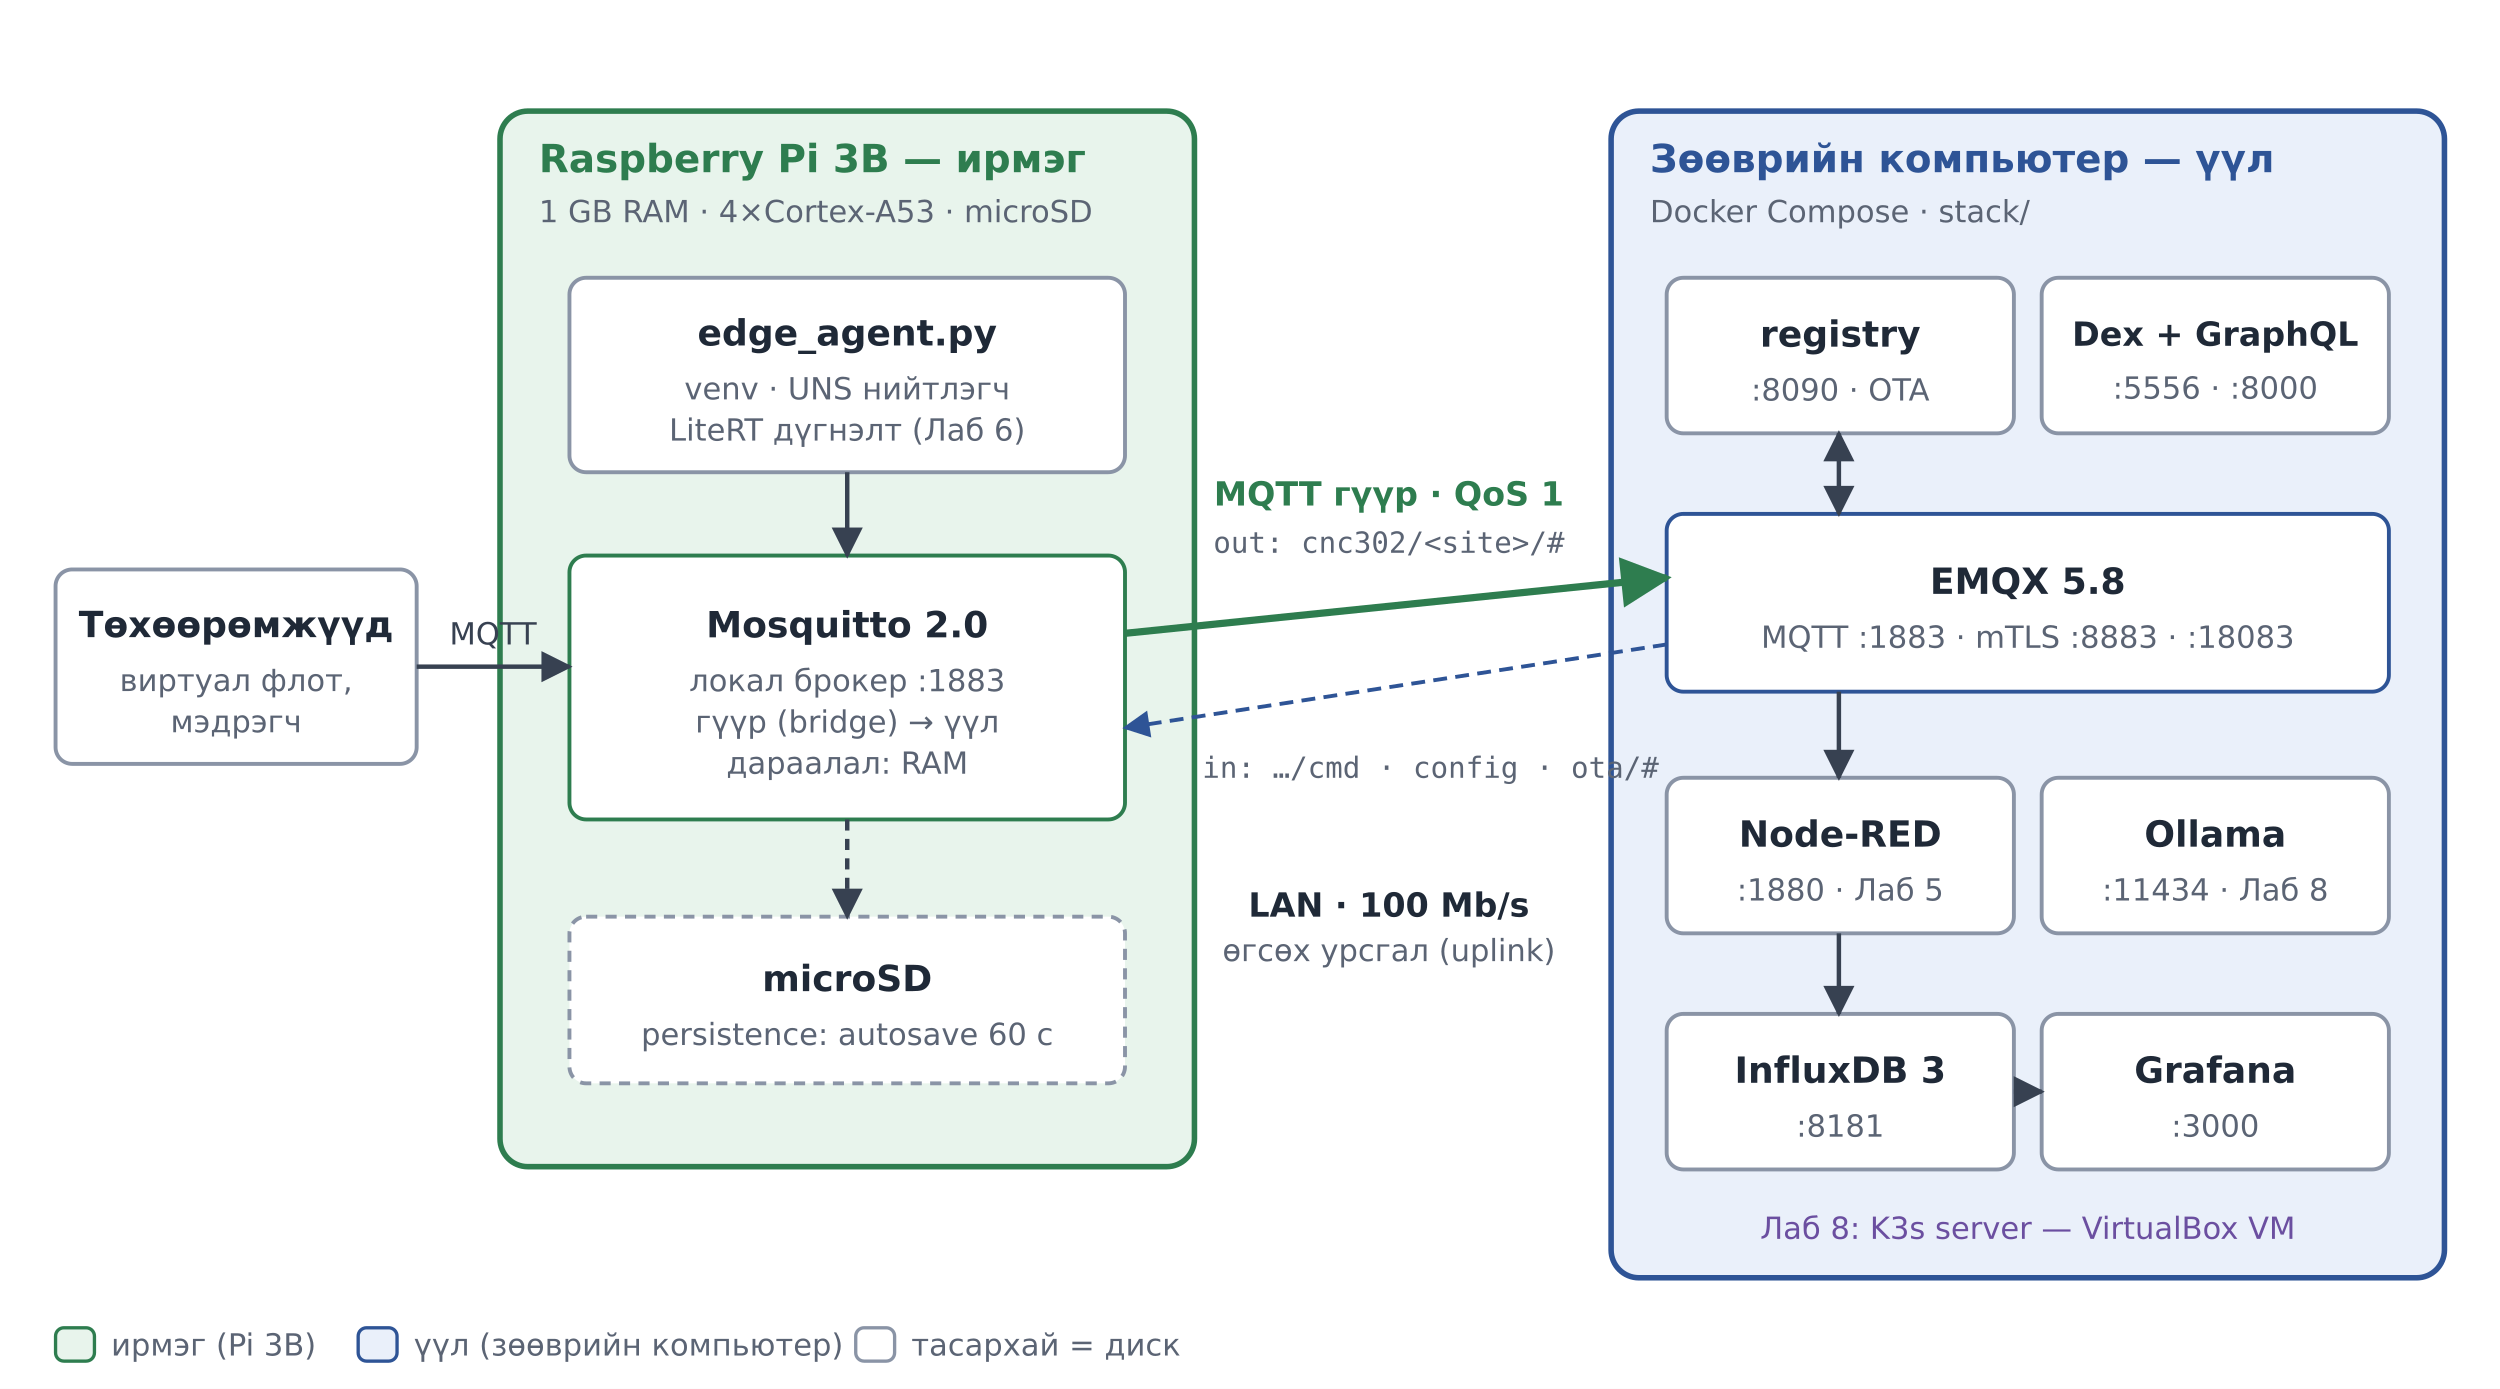
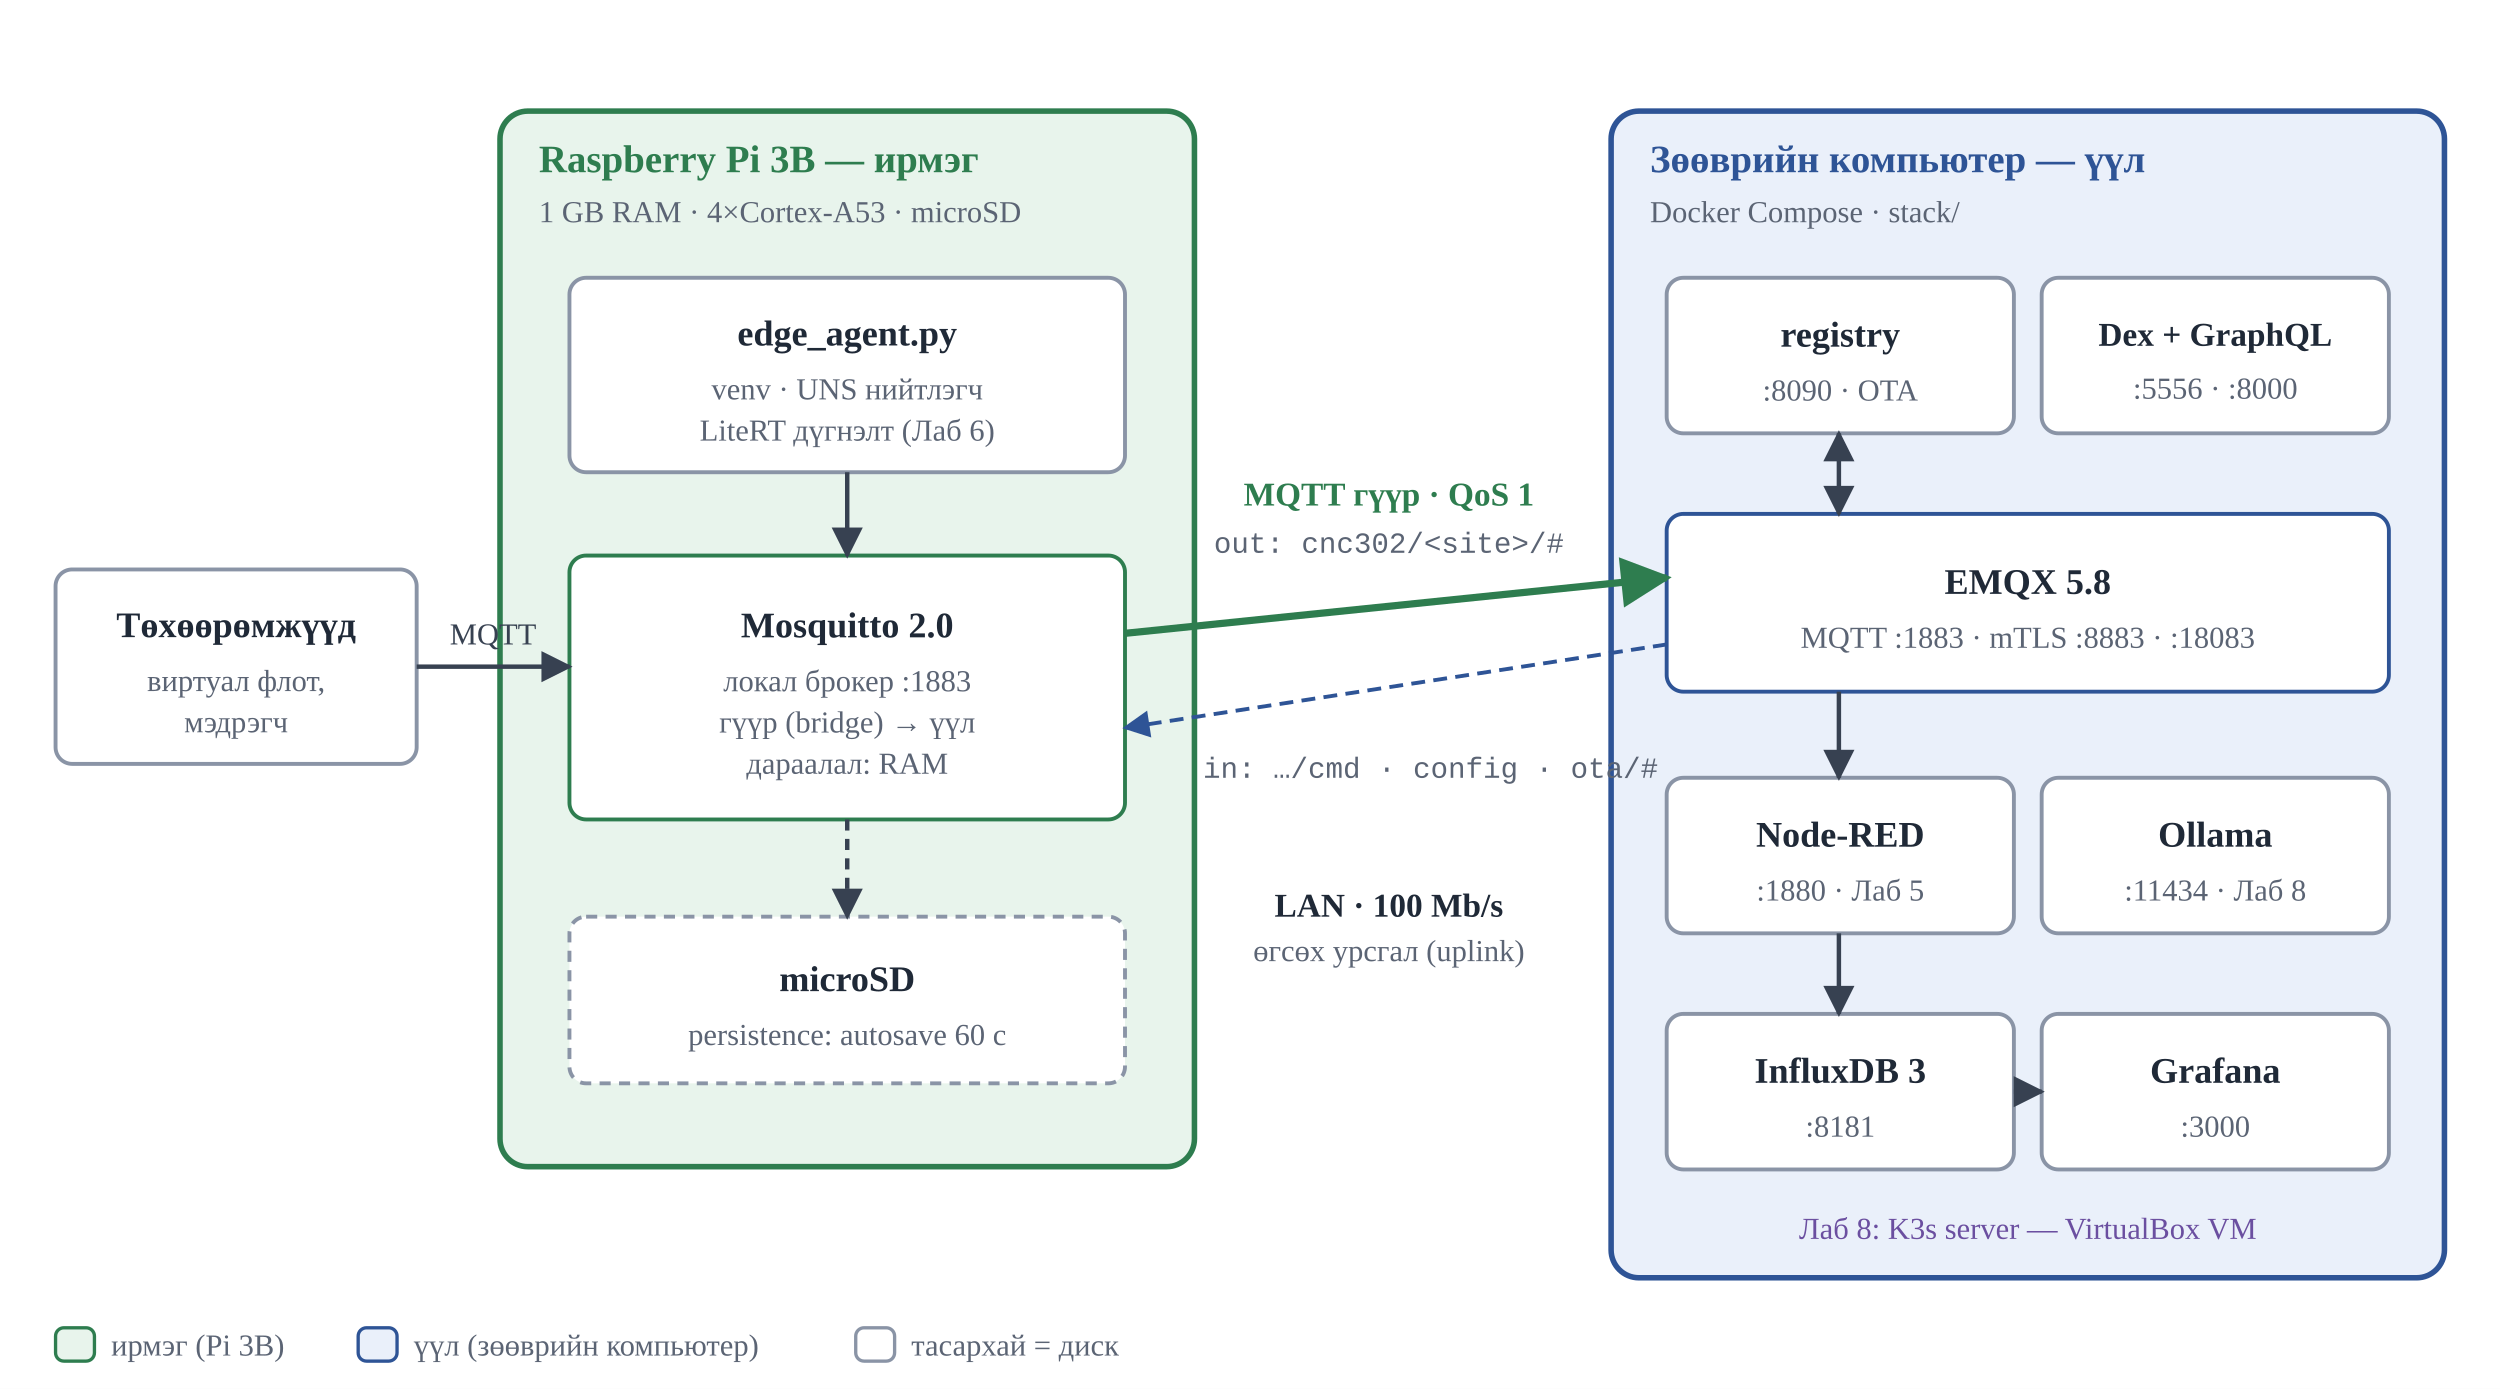
- <svg xmlns="http://www.w3.org/2000/svg" width="900" height="500" viewBox="0 0 900 500" font-family="DejaVu Sans, Arial, sans-serif">
+ <svg xmlns="http://www.w3.org/2000/svg" width="900" height="500" viewBox="0 0 900 500" font-family="Liberation Serif, Times New Roman, Times, serif">
  <defs>
    <marker id="a2E5496" viewBox="0 0 10 10" refX="9" refY="5" markerWidth="7" markerHeight="7" orient="auto-start-reverse">
      <path d="M0,0 L10,5 L0,10 z" fill="#2E5496" />
    </marker>
    <marker id="a2E7D4F" viewBox="0 0 10 10" refX="9" refY="5" markerWidth="7" markerHeight="7" orient="auto-start-reverse">
      <path d="M0,0 L10,5 L0,10 z" fill="#2E7D4F" />
    </marker>
    <marker id="a374151" viewBox="0 0 10 10" refX="9" refY="5" markerWidth="7" markerHeight="7" orient="auto-start-reverse">
      <path d="M0,0 L10,5 L0,10 z" fill="#374151" />
    </marker>
  </defs>
  <rect width="100%" height="100%" fill="#FFFFFF" />
  <rect x="20" y="205" width="130" height="70" rx="6" fill="#FFFFFF" stroke="#8A94A6" stroke-width="1.4" />
-   <text x="85.0" y="229.375" font-family="DejaVu Sans, Arial, sans-serif" font-size="13" fill="#1F2937" text-anchor="middle" font-weight="bold">Төхөөрөмжүүд</text>
-   <text x="85.0" y="248.775" font-family="DejaVu Sans, Arial, sans-serif" font-size="11" fill="#5B6474" text-anchor="middle" font-weight="normal">виртуал флот,</text>
-   <text x="85.0" y="263.625" font-family="DejaVu Sans, Arial, sans-serif" font-size="11" fill="#5B6474" text-anchor="middle" font-weight="normal">мэдрэгч</text>
+   <text x="85.0" y="229.375" font-family="Liberation Serif, Times New Roman, Times, serif" font-size="13" fill="#1F2937" text-anchor="middle" font-weight="bold">Төхөөрөмжүүд</text>
+   <text x="85.0" y="248.775" font-family="Liberation Serif, Times New Roman, Times, serif" font-size="11" fill="#5B6474" text-anchor="middle" font-weight="normal">виртуал флот,</text>
+   <text x="85.0" y="263.625" font-family="Liberation Serif, Times New Roman, Times, serif" font-size="11" fill="#5B6474" text-anchor="middle" font-weight="normal">мэдрэгч</text>
  <rect x="180" y="40" width="250" height="380" rx="10" fill="#E8F4EC" stroke="#2E7D4F" stroke-width="2" />
-   <text x="194" y="62" font-family="DejaVu Sans, Arial, sans-serif" font-size="14" fill="#2E7D4F" text-anchor="start" font-weight="bold">Raspberry Pi 3B — ирмэг</text>
-   <text x="194" y="80" font-family="DejaVu Sans, Arial, sans-serif" font-size="11" fill="#5B6474" text-anchor="start" font-weight="normal">1 GB RAM · 4×Cortex-A53 · microSD</text>
+   <text x="194" y="62" font-family="Liberation Serif, Times New Roman, Times, serif" font-size="14" fill="#2E7D4F" text-anchor="start" font-weight="bold">Raspberry Pi 3B — ирмэг</text>
+   <text x="194" y="80" font-family="Liberation Serif, Times New Roman, Times, serif" font-size="11" fill="#5B6474" text-anchor="start" font-weight="normal">1 GB RAM · 4×Cortex-A53 · microSD</text>
  <rect x="205" y="100" width="200" height="70" rx="6" fill="#FFFFFF" stroke="#8A94A6" stroke-width="1.4" />
-   <text x="305.0" y="124.375" font-family="DejaVu Sans, Arial, sans-serif" font-size="13" fill="#1F2937" text-anchor="middle" font-weight="bold">edge_agent.py</text>
-   <text x="305.0" y="143.775" font-family="DejaVu Sans, Arial, sans-serif" font-size="11" fill="#5B6474" text-anchor="middle" font-weight="normal">venv · UNS нийтлэгч</text>
-   <text x="305.0" y="158.625" font-family="DejaVu Sans, Arial, sans-serif" font-size="11" fill="#5B6474" text-anchor="middle" font-weight="normal">LiteRT дүгнэлт (Лаб 6)</text>
+   <text x="305.0" y="124.375" font-family="Liberation Serif, Times New Roman, Times, serif" font-size="13" fill="#1F2937" text-anchor="middle" font-weight="bold">edge_agent.py</text>
+   <text x="305.0" y="143.775" font-family="Liberation Serif, Times New Roman, Times, serif" font-size="11" fill="#5B6474" text-anchor="middle" font-weight="normal">venv · UNS нийтлэгч</text>
+   <text x="305.0" y="158.625" font-family="Liberation Serif, Times New Roman, Times, serif" font-size="11" fill="#5B6474" text-anchor="middle" font-weight="normal">LiteRT дүгнэлт (Лаб 6)</text>
  <rect x="205" y="200" width="200" height="95" rx="6" fill="#FFFFFF" stroke="#2E7D4F" stroke-width="1.4" />
-   <text x="305.0" y="229.45" font-family="DejaVu Sans, Arial, sans-serif" font-size="13" fill="#1F2937" text-anchor="middle" font-weight="bold">Mosquitto 2.0</text>
-   <text x="305.0" y="248.85" font-family="DejaVu Sans, Arial, sans-serif" font-size="11" fill="#5B6474" text-anchor="middle" font-weight="normal">локал брокер :1883</text>
-   <text x="305.0" y="263.7" font-family="DejaVu Sans, Arial, sans-serif" font-size="11" fill="#5B6474" text-anchor="middle" font-weight="normal">гүүр (bridge) → үүл</text>
-   <text x="305.0" y="278.55" font-family="DejaVu Sans, Arial, sans-serif" font-size="11" fill="#5B6474" text-anchor="middle" font-weight="normal">дараалал: RAM</text>
+   <text x="305.0" y="229.45" font-family="Liberation Serif, Times New Roman, Times, serif" font-size="13" fill="#1F2937" text-anchor="middle" font-weight="bold">Mosquitto 2.0</text>
+   <text x="305.0" y="248.85" font-family="Liberation Serif, Times New Roman, Times, serif" font-size="11" fill="#5B6474" text-anchor="middle" font-weight="normal">локал брокер :1883</text>
+   <text x="305.0" y="263.7" font-family="Liberation Serif, Times New Roman, Times, serif" font-size="11" fill="#5B6474" text-anchor="middle" font-weight="normal">гүүр (bridge) → үүл</text>
+   <text x="305.0" y="278.55" font-family="Liberation Serif, Times New Roman, Times, serif" font-size="11" fill="#5B6474" text-anchor="middle" font-weight="normal">дараалал: RAM</text>
  <rect x="205" y="330" width="200" height="60" rx="6" fill="#FFFFFF" stroke="#8A94A6" stroke-width="1.4" stroke-dasharray="4 3" />
-   <text x="305.0" y="356.8" font-family="DejaVu Sans, Arial, sans-serif" font-size="13" fill="#1F2937" text-anchor="middle" font-weight="bold">microSD</text>
-   <text x="305.0" y="376.2" font-family="DejaVu Sans, Arial, sans-serif" font-size="11" fill="#5B6474" text-anchor="middle" font-weight="normal">persistence: autosave 60 с</text>
+   <text x="305.0" y="356.8" font-family="Liberation Serif, Times New Roman, Times, serif" font-size="13" fill="#1F2937" text-anchor="middle" font-weight="bold">microSD</text>
+   <text x="305.0" y="376.2" font-family="Liberation Serif, Times New Roman, Times, serif" font-size="11" fill="#5B6474" text-anchor="middle" font-weight="normal">persistence: autosave 60 с</text>
  <line x1="305" y1="170" x2="305" y2="200" stroke="#374151" stroke-width="1.6" marker-end="url(#a374151)" />
  <line x1="305" y1="295" x2="305" y2="330" stroke="#374151" stroke-width="1.6" stroke-dasharray="4 3" marker-end="url(#a374151)" />
  <line x1="150" y1="240" x2="205" y2="240" stroke="#374151" stroke-width="1.6" marker-end="url(#a374151)" />
-   <text x="177.5" y="232.0" font-family="DejaVu Sans, Arial, sans-serif" font-size="11" fill="#374151" text-anchor="middle" font-weight="normal">MQTT</text>
+   <text x="177.5" y="232.0" font-family="Liberation Serif, Times New Roman, Times, serif" font-size="11" fill="#374151" text-anchor="middle" font-weight="normal">MQTT</text>
  <rect x="580" y="40" width="300" height="420" rx="10" fill="#EAF0FA" stroke="#2E5496" stroke-width="2" />
-   <text x="594" y="62" font-family="DejaVu Sans, Arial, sans-serif" font-size="14" fill="#2E5496" text-anchor="start" font-weight="bold">Зөөврийн компьютер — үүл</text>
-   <text x="594" y="80" font-family="DejaVu Sans, Arial, sans-serif" font-size="11" fill="#5B6474" text-anchor="start" font-weight="normal">Docker Compose · stack/</text>
+   <text x="594" y="62" font-family="Liberation Serif, Times New Roman, Times, serif" font-size="14" fill="#2E5496" text-anchor="start" font-weight="bold">Зөөврийн компьютер — үүл</text>
+   <text x="594" y="80" font-family="Liberation Serif, Times New Roman, Times, serif" font-size="11" fill="#5B6474" text-anchor="start" font-weight="normal">Docker Compose · stack/</text>
  <rect x="600" y="100" width="125" height="56" rx="6" fill="#FFFFFF" stroke="#8A94A6" stroke-width="1.4" />
-   <text x="662.5" y="124.8" font-family="DejaVu Sans, Arial, sans-serif" font-size="13" fill="#1F2937" text-anchor="middle" font-weight="bold">registry</text>
-   <text x="662.5" y="144.2" font-family="DejaVu Sans, Arial, sans-serif" font-size="11" fill="#5B6474" text-anchor="middle" font-weight="normal">:8090 · OTA</text>
+   <text x="662.5" y="124.8" font-family="Liberation Serif, Times New Roman, Times, serif" font-size="13" fill="#1F2937" text-anchor="middle" font-weight="bold">registry</text>
+   <text x="662.5" y="144.2" font-family="Liberation Serif, Times New Roman, Times, serif" font-size="11" fill="#5B6474" text-anchor="middle" font-weight="normal">:8090 · OTA</text>
  <rect x="735" y="100" width="125" height="56" rx="6" fill="#FFFFFF" stroke="#8A94A6" stroke-width="1.4" />
-   <text x="797.5" y="124.475" font-family="DejaVu Sans, Arial, sans-serif" font-size="12" fill="#1F2937" text-anchor="middle" font-weight="bold">Dex + GraphQL</text>
-   <text x="797.5" y="143.525" font-family="DejaVu Sans, Arial, sans-serif" font-size="11" fill="#5B6474" text-anchor="middle" font-weight="normal">:5556 · :8000</text>
+   <text x="797.5" y="124.475" font-family="Liberation Serif, Times New Roman, Times, serif" font-size="12" fill="#1F2937" text-anchor="middle" font-weight="bold">Dex + GraphQL</text>
+   <text x="797.5" y="143.525" font-family="Liberation Serif, Times New Roman, Times, serif" font-size="11" fill="#5B6474" text-anchor="middle" font-weight="normal">:5556 · :8000</text>
  <rect x="600" y="185" width="260" height="64" rx="6" fill="#FFFFFF" stroke="#2E5496" stroke-width="1.4" />
-   <text x="730.0" y="213.8" font-family="DejaVu Sans, Arial, sans-serif" font-size="13" fill="#1F2937" text-anchor="middle" font-weight="bold">EMQX 5.8</text>
-   <text x="730.0" y="233.2" font-family="DejaVu Sans, Arial, sans-serif" font-size="11" fill="#5B6474" text-anchor="middle" font-weight="normal">MQTT :1883 · mTLS :8883 · :18083</text>
+   <text x="730.0" y="213.8" font-family="Liberation Serif, Times New Roman, Times, serif" font-size="13" fill="#1F2937" text-anchor="middle" font-weight="bold">EMQX 5.8</text>
+   <text x="730.0" y="233.2" font-family="Liberation Serif, Times New Roman, Times, serif" font-size="11" fill="#5B6474" text-anchor="middle" font-weight="normal">MQTT :1883 · mTLS :8883 · :18083</text>
  <rect x="600" y="280" width="125" height="56" rx="6" fill="#FFFFFF" stroke="#8A94A6" stroke-width="1.4" />
-   <text x="662.5" y="304.8" font-family="DejaVu Sans, Arial, sans-serif" font-size="13" fill="#1F2937" text-anchor="middle" font-weight="bold">Node-RED</text>
-   <text x="662.5" y="324.2" font-family="DejaVu Sans, Arial, sans-serif" font-size="11" fill="#5B6474" text-anchor="middle" font-weight="normal">:1880 · Лаб 5</text>
+   <text x="662.5" y="304.8" font-family="Liberation Serif, Times New Roman, Times, serif" font-size="13" fill="#1F2937" text-anchor="middle" font-weight="bold">Node-RED</text>
+   <text x="662.5" y="324.2" font-family="Liberation Serif, Times New Roman, Times, serif" font-size="11" fill="#5B6474" text-anchor="middle" font-weight="normal">:1880 · Лаб 5</text>
  <rect x="735" y="280" width="125" height="56" rx="6" fill="#FFFFFF" stroke="#8A94A6" stroke-width="1.4" />
-   <text x="797.5" y="304.8" font-family="DejaVu Sans, Arial, sans-serif" font-size="13" fill="#1F2937" text-anchor="middle" font-weight="bold">Ollama</text>
-   <text x="797.5" y="324.2" font-family="DejaVu Sans, Arial, sans-serif" font-size="11" fill="#5B6474" text-anchor="middle" font-weight="normal">:11434 · Лаб 8</text>
+   <text x="797.5" y="304.8" font-family="Liberation Serif, Times New Roman, Times, serif" font-size="13" fill="#1F2937" text-anchor="middle" font-weight="bold">Ollama</text>
+   <text x="797.5" y="324.2" font-family="Liberation Serif, Times New Roman, Times, serif" font-size="11" fill="#5B6474" text-anchor="middle" font-weight="normal">:11434 · Лаб 8</text>
  <rect x="600" y="365" width="125" height="56" rx="6" fill="#FFFFFF" stroke="#8A94A6" stroke-width="1.4" />
-   <text x="662.5" y="389.8" font-family="DejaVu Sans, Arial, sans-serif" font-size="13" fill="#1F2937" text-anchor="middle" font-weight="bold">InfluxDB 3</text>
-   <text x="662.5" y="409.2" font-family="DejaVu Sans, Arial, sans-serif" font-size="11" fill="#5B6474" text-anchor="middle" font-weight="normal">:8181</text>
+   <text x="662.5" y="389.8" font-family="Liberation Serif, Times New Roman, Times, serif" font-size="13" fill="#1F2937" text-anchor="middle" font-weight="bold">InfluxDB 3</text>
+   <text x="662.5" y="409.2" font-family="Liberation Serif, Times New Roman, Times, serif" font-size="11" fill="#5B6474" text-anchor="middle" font-weight="normal">:8181</text>
  <rect x="735" y="365" width="125" height="56" rx="6" fill="#FFFFFF" stroke="#8A94A6" stroke-width="1.4" />
-   <text x="797.5" y="389.8" font-family="DejaVu Sans, Arial, sans-serif" font-size="13" fill="#1F2937" text-anchor="middle" font-weight="bold">Grafana</text>
-   <text x="797.5" y="409.2" font-family="DejaVu Sans, Arial, sans-serif" font-size="11" fill="#5B6474" text-anchor="middle" font-weight="normal">:3000</text>
-   <text x="730" y="446" font-family="DejaVu Sans, Arial, sans-serif" font-size="11" fill="#6B4FA0" text-anchor="middle" font-weight="normal">Лаб 8: K3s server — VirtualBox VM</text>
+   <text x="797.5" y="389.8" font-family="Liberation Serif, Times New Roman, Times, serif" font-size="13" fill="#1F2937" text-anchor="middle" font-weight="bold">Grafana</text>
+   <text x="797.5" y="409.2" font-family="Liberation Serif, Times New Roman, Times, serif" font-size="11" fill="#5B6474" text-anchor="middle" font-weight="normal">:3000</text>
+   <text x="730" y="446" font-family="Liberation Serif, Times New Roman, Times, serif" font-size="11" fill="#6B4FA0" text-anchor="middle" font-weight="normal">Лаб 8: K3s server — VirtualBox VM</text>
  <line x1="662" y1="156" x2="662" y2="185" stroke="#374151" stroke-width="1.6" marker-end="url(#a374151)" marker-start="url(#a374151)" />
  <line x1="662" y1="249" x2="662" y2="280" stroke="#374151" stroke-width="1.6" marker-end="url(#a374151)" />
  <line x1="662" y1="336" x2="662" y2="365" stroke="#374151" stroke-width="1.6" marker-end="url(#a374151)" />
  <line x1="725" y1="393" x2="735" y2="393" stroke="#374151" stroke-width="1.6" marker-end="url(#a374151)" />
  <line x1="405" y1="228" x2="600" y2="208" stroke="#2E7D4F" stroke-width="2.6" marker-end="url(#a2E7D4F)" />
-   <text x="500" y="182" font-family="DejaVu Sans, Arial, sans-serif" font-size="12" fill="#2E7D4F" text-anchor="middle" font-weight="bold">MQTT гүүр · QoS 1</text>
-   <text x="500" y="199" font-family="DejaVu Sans Mono, monospace" font-size="10.5" fill="#5B6474" text-anchor="middle" font-weight="normal">out: cnc302/&lt;site&gt;/#</text>
+   <text x="500" y="182" font-family="Liberation Serif, Times New Roman, Times, serif" font-size="12" fill="#2E7D4F" text-anchor="middle" font-weight="bold">MQTT гүүр · QoS 1</text>
+   <text x="500" y="199" font-family="Liberation Mono, Courier New, monospace" font-size="10.5" fill="#5B6474" text-anchor="middle" font-weight="normal">out: cnc302/&lt;site&gt;/#</text>
  <line x1="600" y1="232" x2="405" y2="262" stroke="#2E5496" stroke-width="1.4" stroke-dasharray="5 3" marker-end="url(#a2E5496)" />
-   <text x="515" y="280" font-family="DejaVu Sans Mono, monospace" font-size="10.5" fill="#5B6474" text-anchor="middle" font-weight="normal">in: …/cmd · config · ota/#</text>
-   <text x="500" y="330" font-family="DejaVu Sans, Arial, sans-serif" font-size="12" fill="#1F2937" text-anchor="middle" font-weight="bold">LAN · 100 Mb/s</text>
-   <text x="500" y="346" font-family="DejaVu Sans, Arial, sans-serif" font-size="11" fill="#5B6474" text-anchor="middle" font-weight="normal">өгсөх урсгал (uplink)</text>
+   <text x="515" y="280" font-family="Liberation Mono, Courier New, monospace" font-size="10.5" fill="#5B6474" text-anchor="middle" font-weight="normal">in: …/cmd · config · ota/#</text>
+   <text x="500" y="330" font-family="Liberation Serif, Times New Roman, Times, serif" font-size="12" fill="#1F2937" text-anchor="middle" font-weight="bold">LAN · 100 Mb/s</text>
+   <text x="500" y="346" font-family="Liberation Serif, Times New Roman, Times, serif" font-size="11" fill="#5B6474" text-anchor="middle" font-weight="normal">өгсөх урсгал (uplink)</text>
  <rect x="20" y="478" width="14" height="12" rx="3" fill="#E8F4EC" stroke="#2E7D4F" stroke-width="1.2" />
-   <text x="40" y="488" font-family="DejaVu Sans, Arial, sans-serif" font-size="11" fill="#5B6474" text-anchor="start" font-weight="normal">ирмэг (Pi 3B)</text>
+   <text x="40" y="488" font-family="Liberation Serif, Times New Roman, Times, serif" font-size="11" fill="#5B6474" text-anchor="start" font-weight="normal">ирмэг (Pi 3B)</text>
  <rect x="128.94" y="478" width="14" height="12" rx="3" fill="#EAF0FA" stroke="#2E5496" stroke-width="1.2" />
-   <text x="148.94" y="488" font-family="DejaVu Sans, Arial, sans-serif" font-size="11" fill="#5B6474" text-anchor="start" font-weight="normal">үүл (зөөврийн компьютер)</text>
+   <text x="148.94" y="488" font-family="Liberation Serif, Times New Roman, Times, serif" font-size="11" fill="#5B6474" text-anchor="start" font-weight="normal">үүл (зөөврийн компьютер)</text>
  <rect x="308.06" y="478" width="14" height="12" rx="3" fill="#FFFFFF" stroke="#8A94A6" stroke-width="1.2" />
-   <text x="328.06" y="488" font-family="DejaVu Sans, Arial, sans-serif" font-size="11" fill="#5B6474" text-anchor="start" font-weight="normal">тасархай = диск</text>
+   <text x="328.06" y="488" font-family="Liberation Serif, Times New Roman, Times, serif" font-size="11" fill="#5B6474" text-anchor="start" font-weight="normal">тасархай = диск</text>
</svg>
